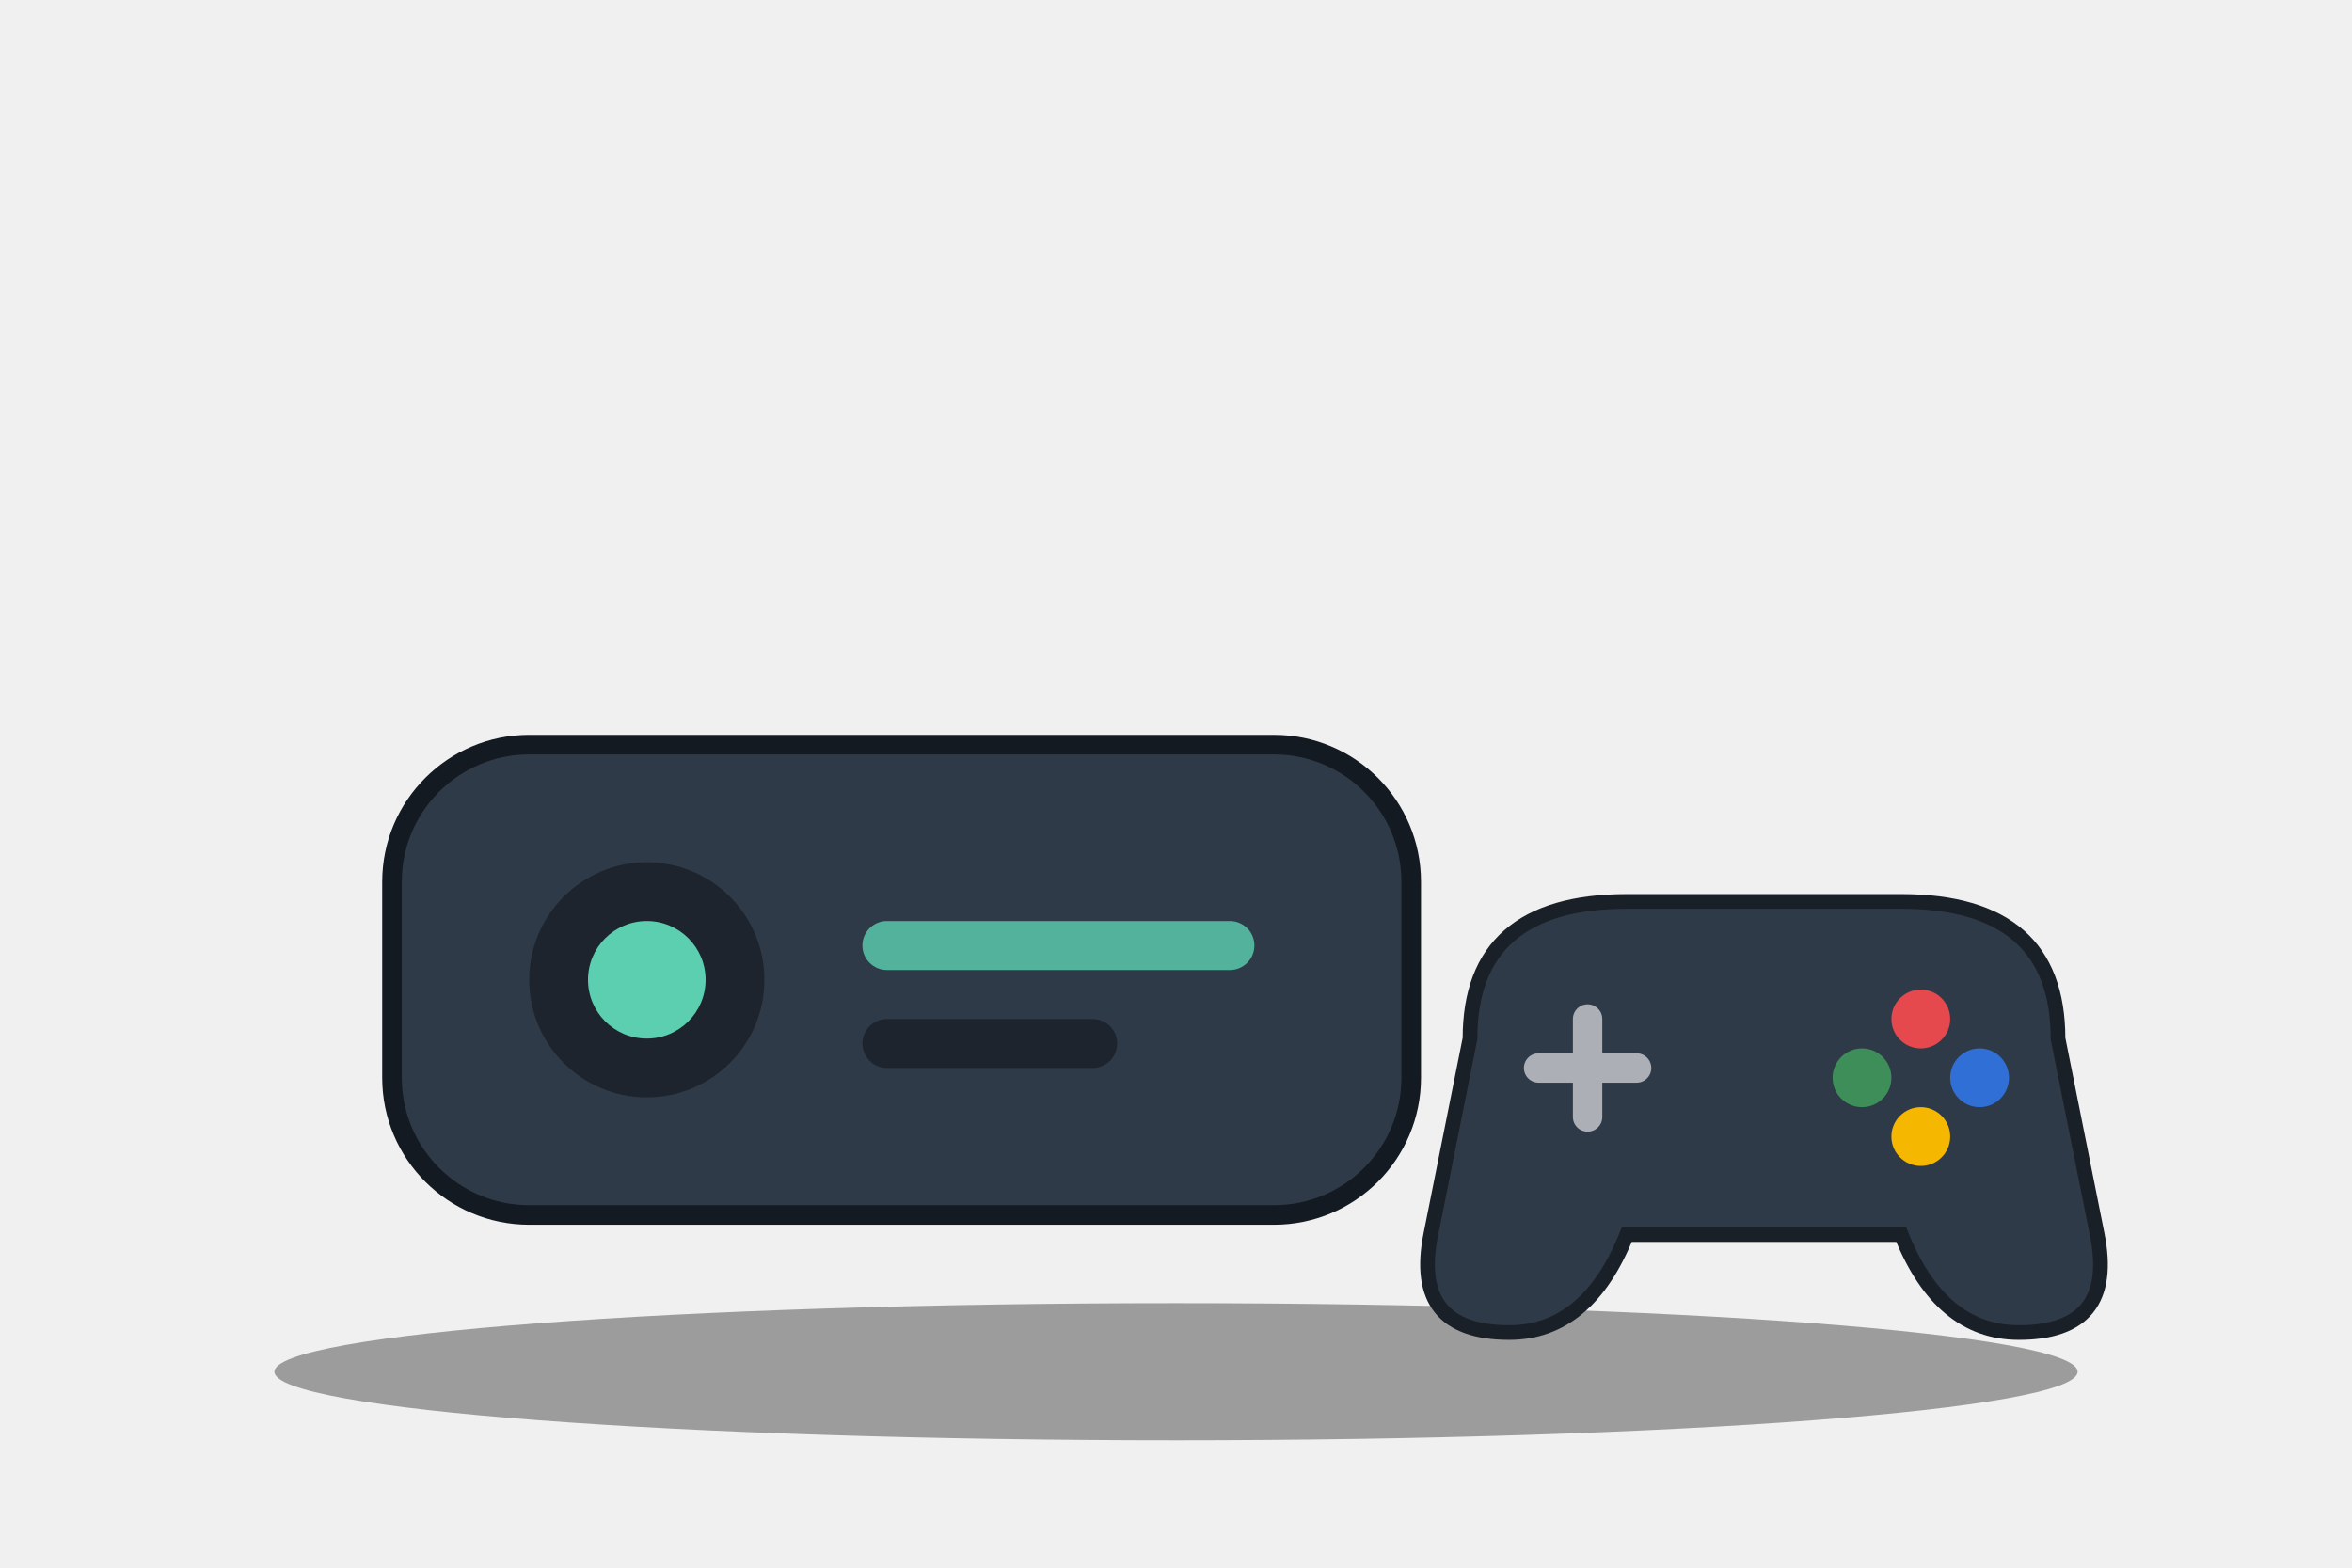
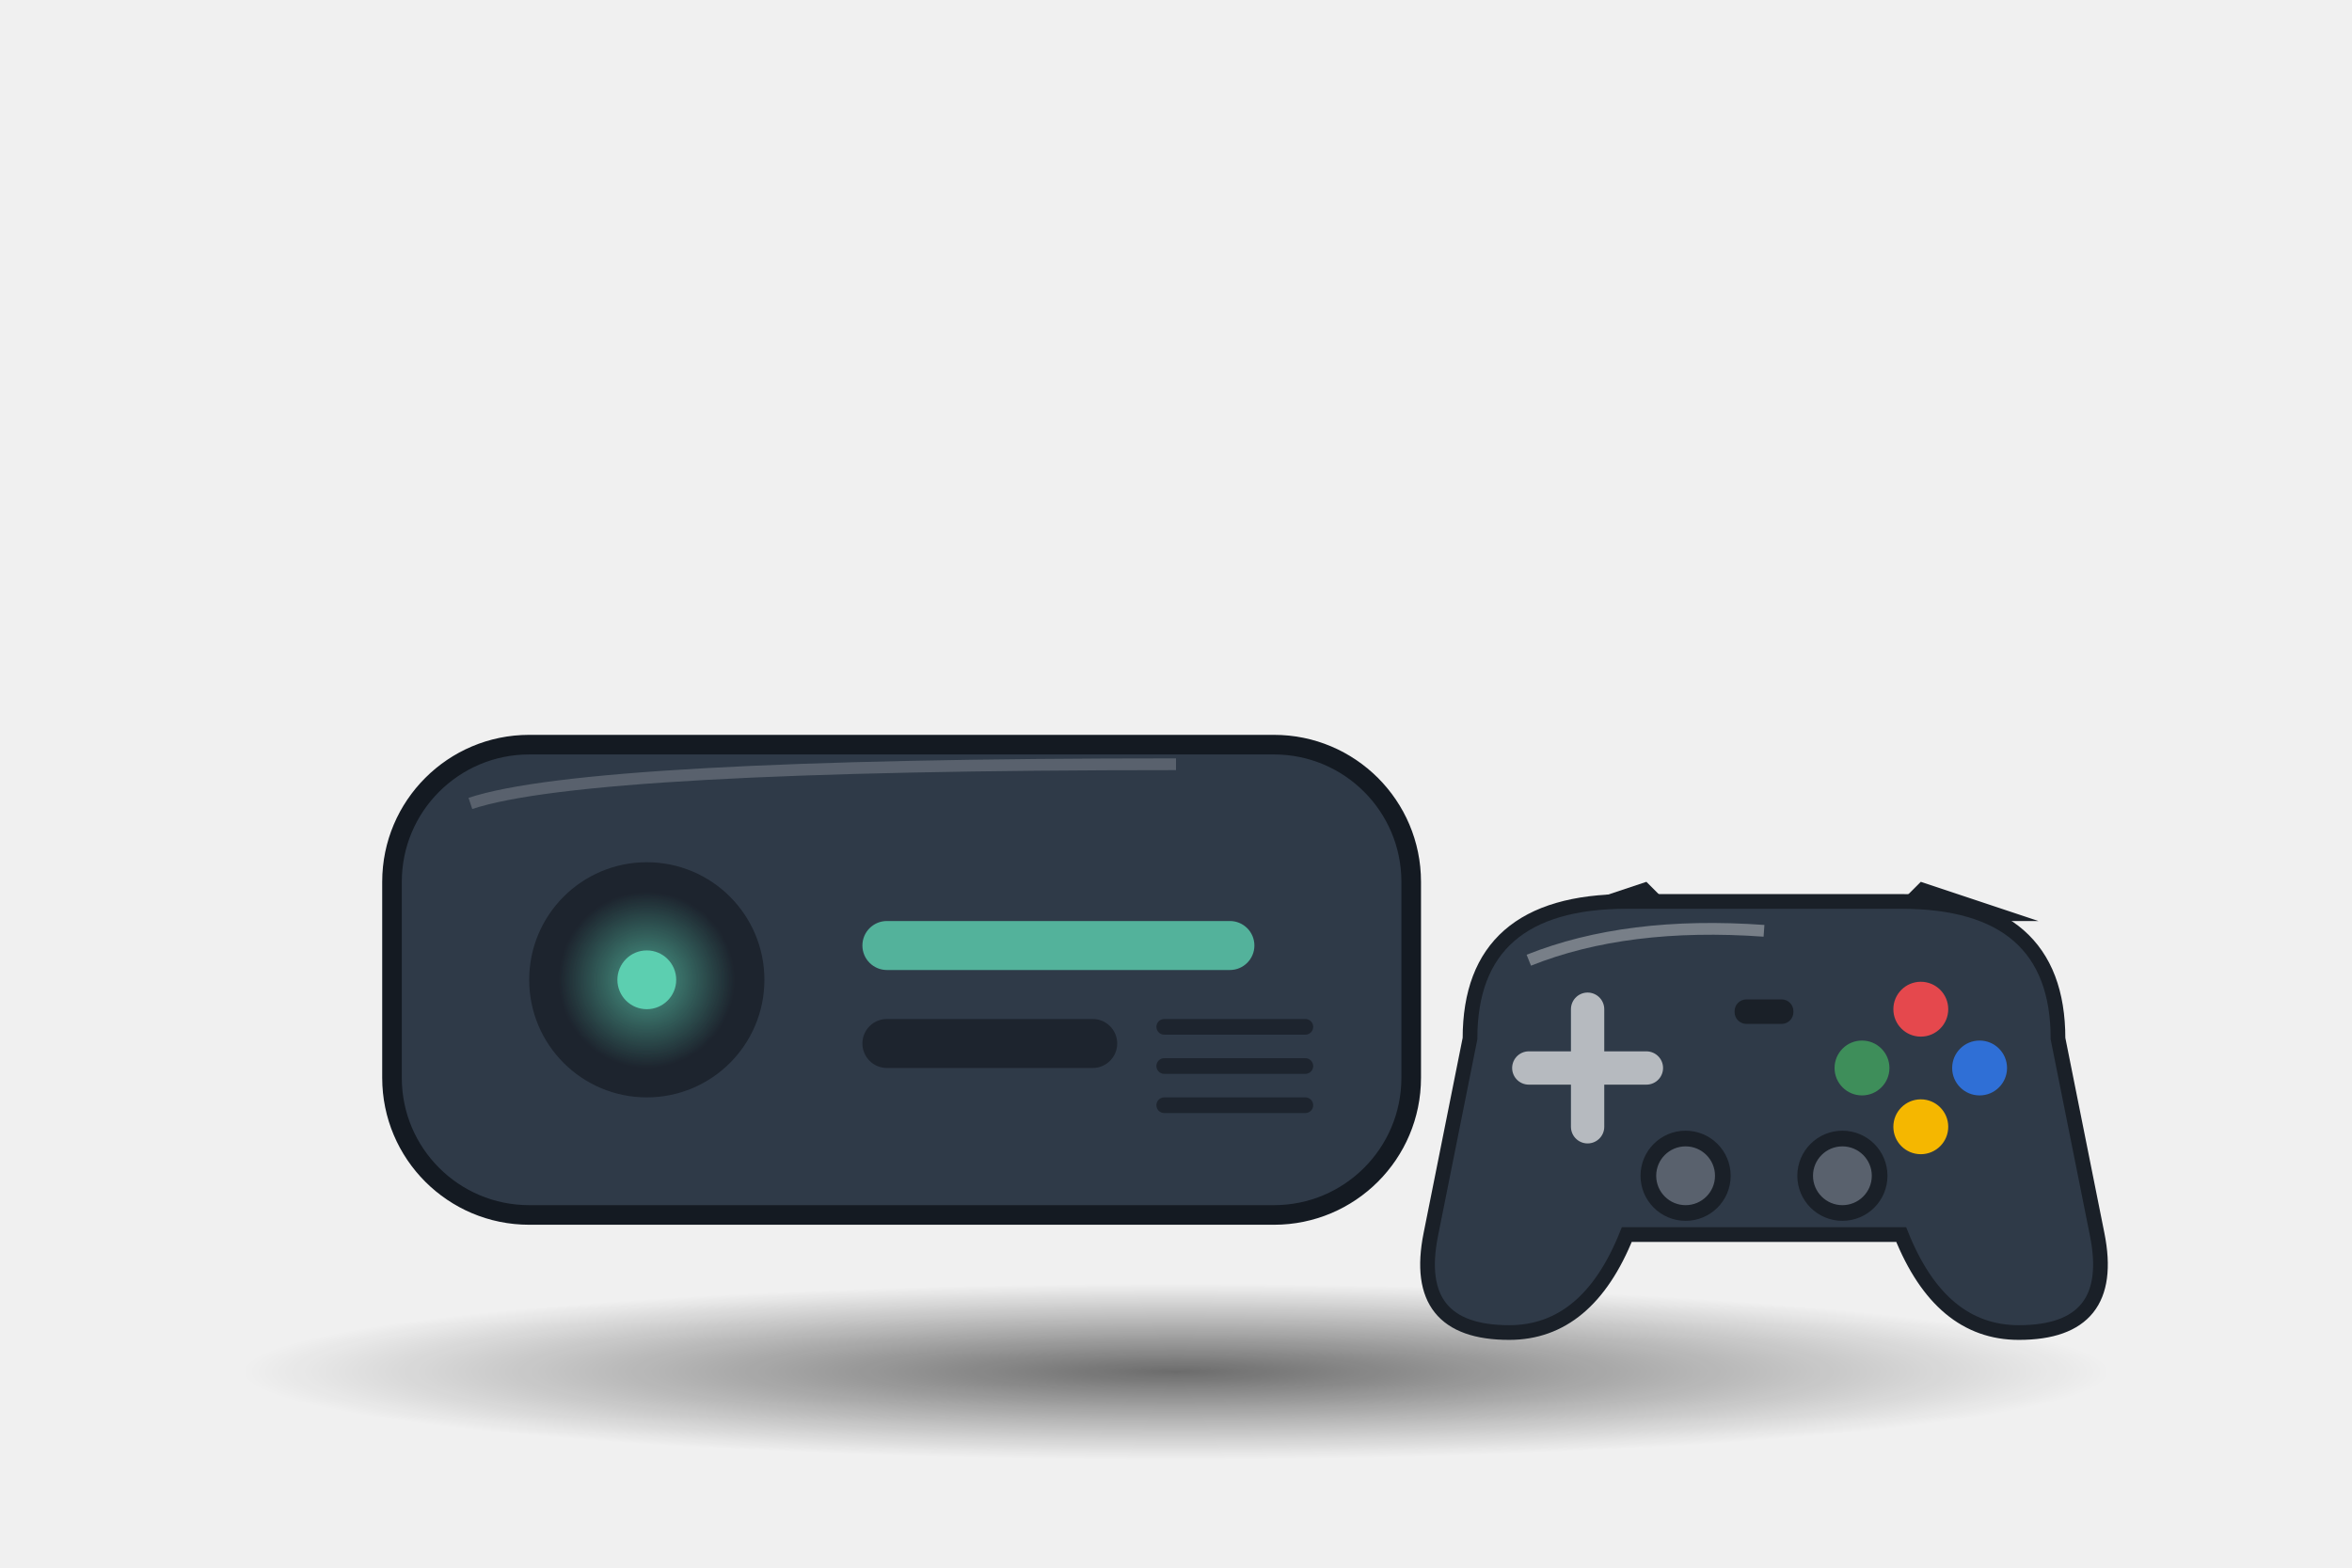
<svg xmlns="http://www.w3.org/2000/svg" viewBox="0 0 240 160">
-   <ellipse cx="120" cy="140" rx="92" ry="7" fill="#000" opacity=".35" />
+   <defs>
+     <radialGradient id="sh142">
+       <stop offset="0" stop-color="#000" stop-opacity=".55" />
+       <stop offset="1" stop-color="#000" stop-opacity="0" />
+     </radialGradient>
+   </defs>
+   <ellipse cx="120" cy="140" rx="96" ry="9" fill="url(#sh142)" />
  <rect x="40" y="76" width="104" height="48" rx="14" fill="#2f3a48" stroke="#141a22" stroke-width="2" />
+   <path d="M48,82 Q60,78 120,78" stroke="#fff" stroke-width="1.2" opacity=".2" fill="none" />
  <circle cx="66" cy="100" r="12" fill="#1d242e" />
-   <circle cx="66" cy="100" r="6" fill="#5ccfb0" />
+   <defs>
+     <radialGradient id="led143">
+       <stop offset="0" stop-color="#5ccfb0" />
+       <stop offset="1" stop-color="#5ccfb0" stop-opacity="0" />
+     </radialGradient>
+   </defs>
+   <circle cx="66" cy="100" r="9" fill="url(#led143)" opacity=".7" />
+   <circle cx="66" cy="100" r="3" fill="#5ccfb0" />
  <rect x="88" y="94" width="40" height="5" rx="2.5" fill="#5ccfb0" opacity=".8" />
  <rect x="88" y="104" width="26" height="5" rx="2.5" fill="#1d242e" />
+   <rect x="118" y="104" width="16" height="1.6" rx=".8" fill="#1d242e" />
+   <rect x="118" y="108" width="16" height="1.6" rx=".8" fill="#1d242e" />
+   <rect x="118" y="112" width="16" height="1.6" rx=".8" fill="#1d242e" />
  <g transform="translate(150 92)">
+     <path d="M6,2 L18,-2 L22,2 Z M42,2 L46,-2 L58,2 Z" fill="#1a2028" />
    <path d="M0,14 Q0,0 16,0 L44,0 Q60,0 60,14 L64,34 Q66,44 56,44 Q48,44 44,34 L16,34 Q12,44 4,44 Q-6,44 -4,34 Z" fill="#2f3a48" stroke="#1a2028" stroke-width="1.5" />
-     <path d="M12,12 L12,22 M7,17 L17,17" stroke="#acb0b6" stroke-width="3" stroke-linecap="round" />
-     <circle cx="46" cy="12" r="3" fill="#e5484d" />
-     <circle cx="52" cy="18" r="3" fill="#2f6fd6" />
-     <circle cx="40" cy="18" r="3" fill="#3e8e5a" />
-     <circle cx="46" cy="24" r="3" fill="#f5b700" />
+     <path d="M6,6 Q16,2 30,3" stroke="#fff" stroke-width="1.2" opacity=".35" fill="none" />
+     <path d="M12,11 L12,23 M6,17 L18,17" stroke="#b6babf" stroke-width="3.4" stroke-linecap="round" />
+     <circle cx="22" cy="28" r="4.6" fill="#1a2028" />
+     <circle cx="22" cy="28" r="3" fill="#59616d" />
+     <circle cx="38" cy="28" r="4.6" fill="#1a2028" />
+     <circle cx="38" cy="28" r="3" fill="#59616d" />
+     <circle cx="46" cy="11" r="2.8" fill="#e5484d" />
+     <circle cx="52" cy="17" r="2.8" fill="#2f6fd6" />
+     <circle cx="40" cy="17" r="2.8" fill="#3e8e5a" />
+     <circle cx="46" cy="23" r="2.8" fill="#f5b700" />
+     <rect x="27" y="10" width="6" height="2.5" rx="1.2" fill="#1a2028" />
  </g>
</svg>
